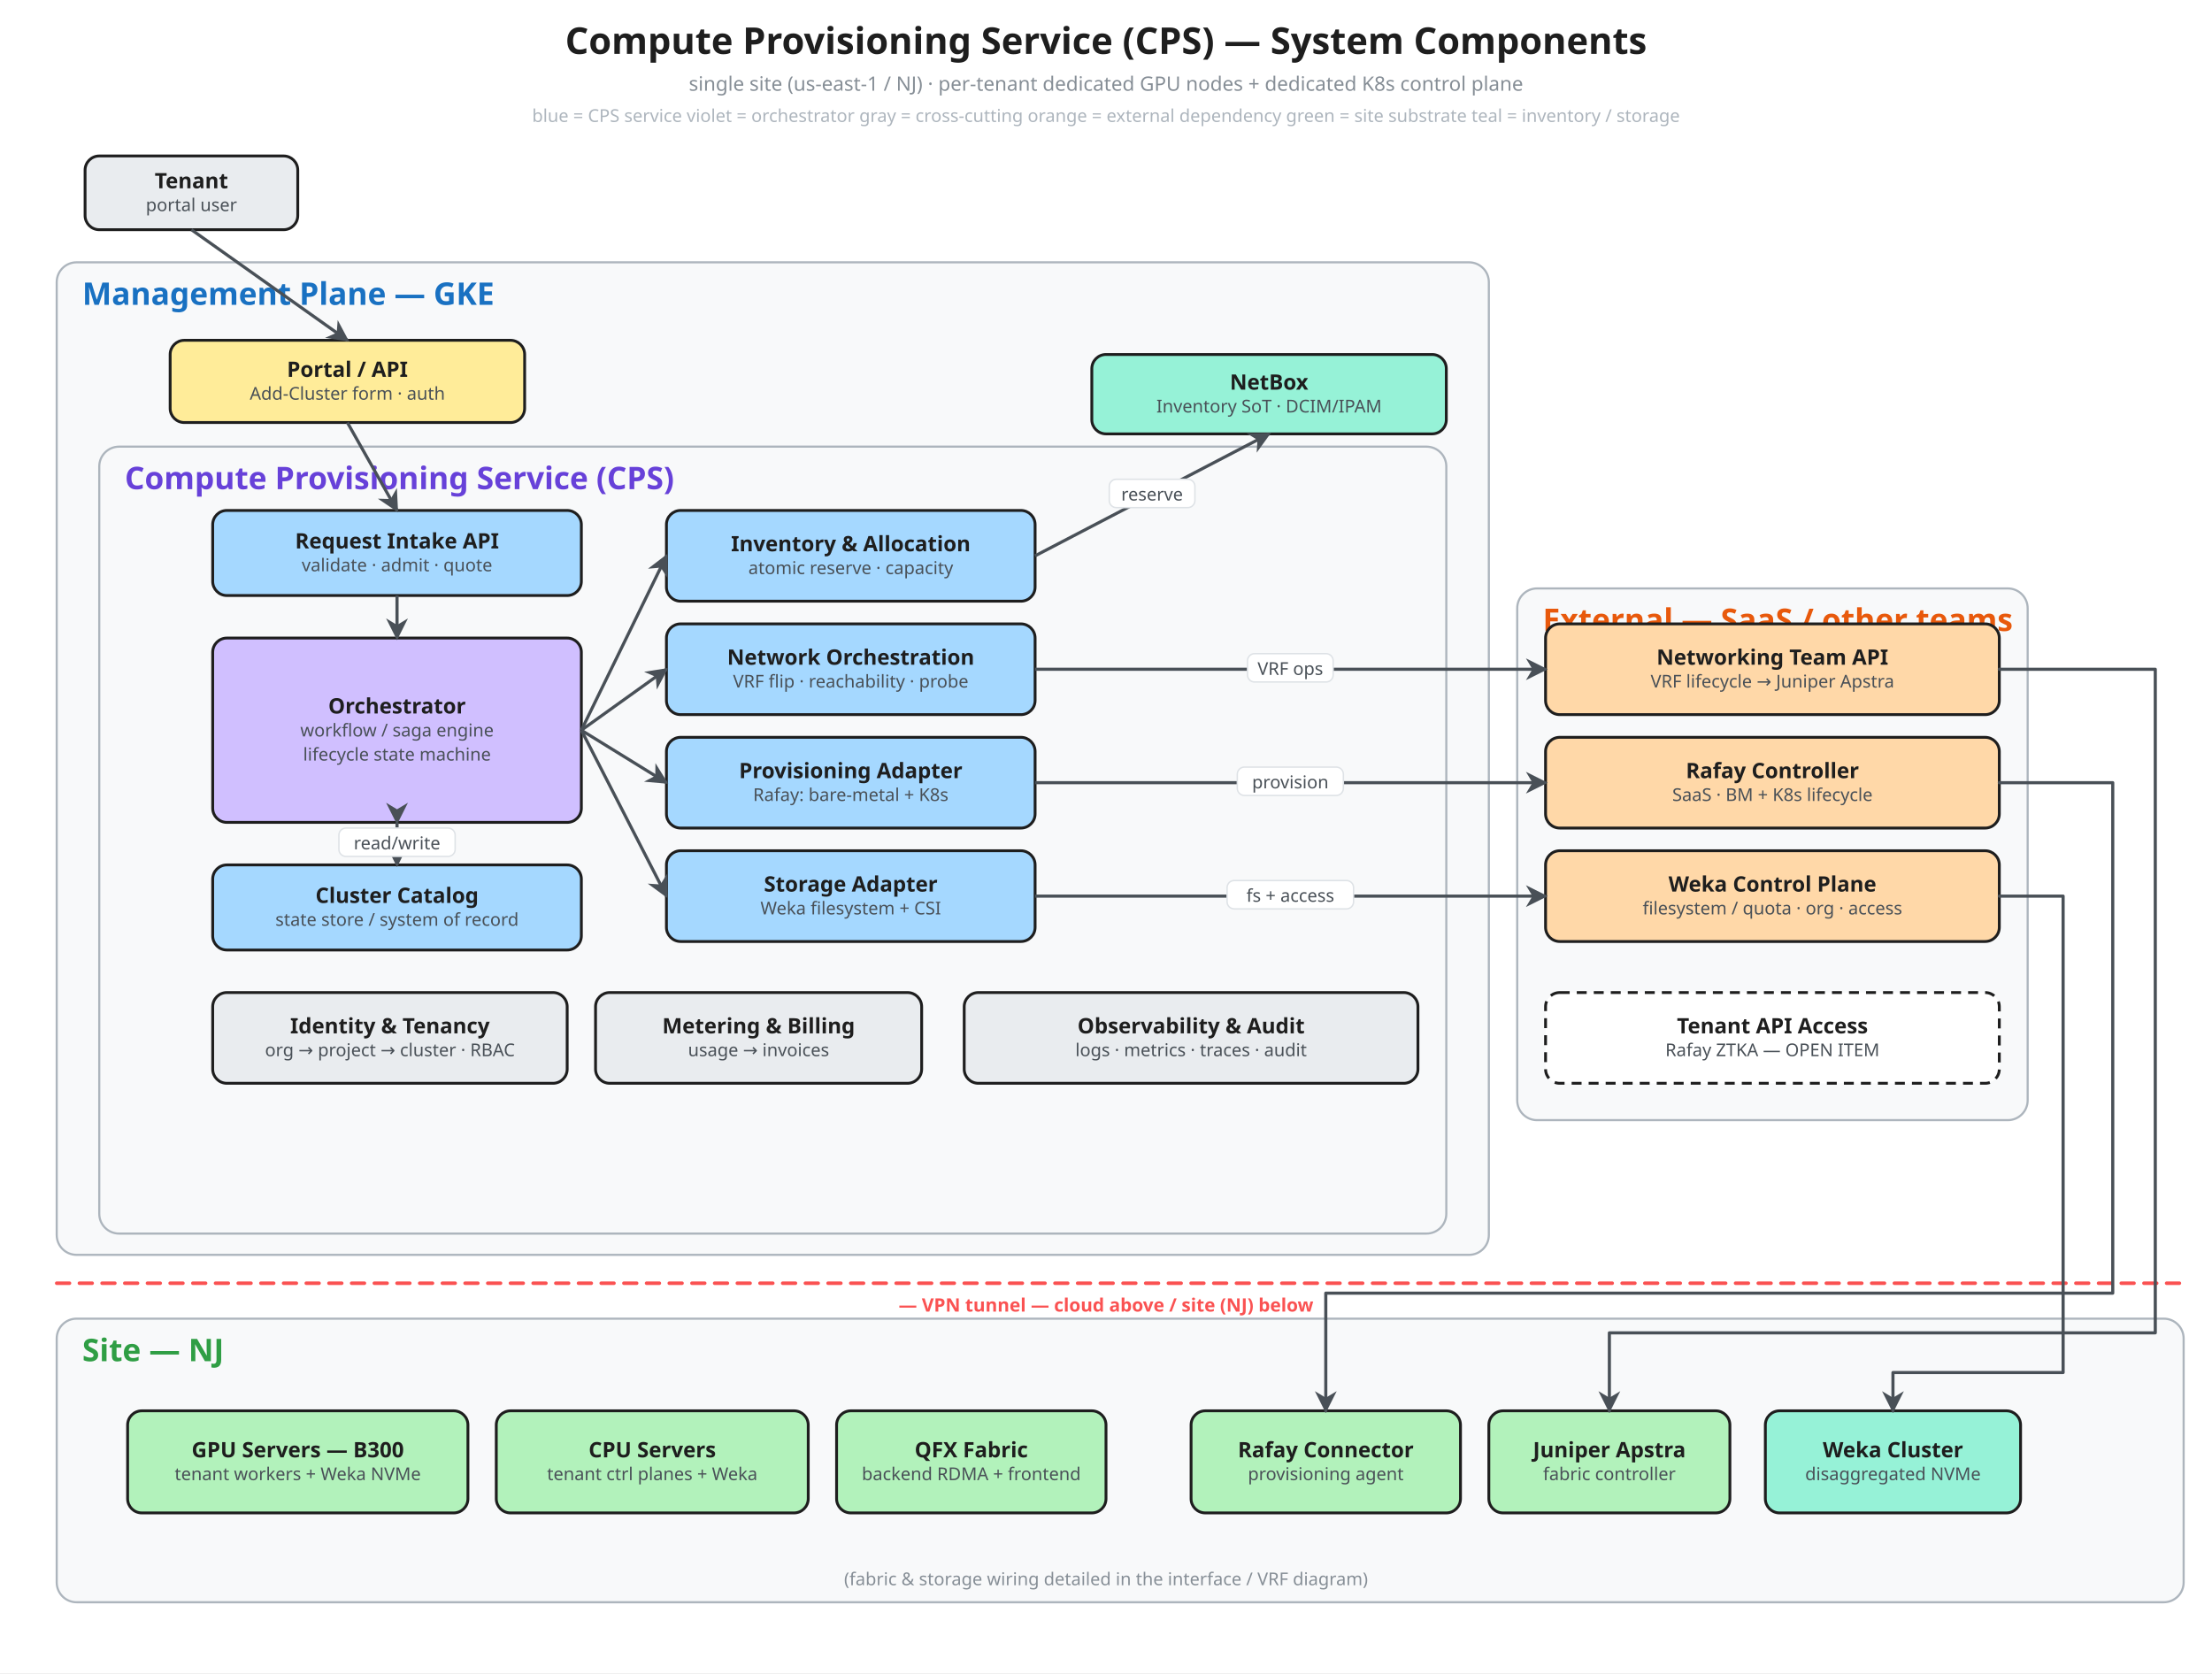
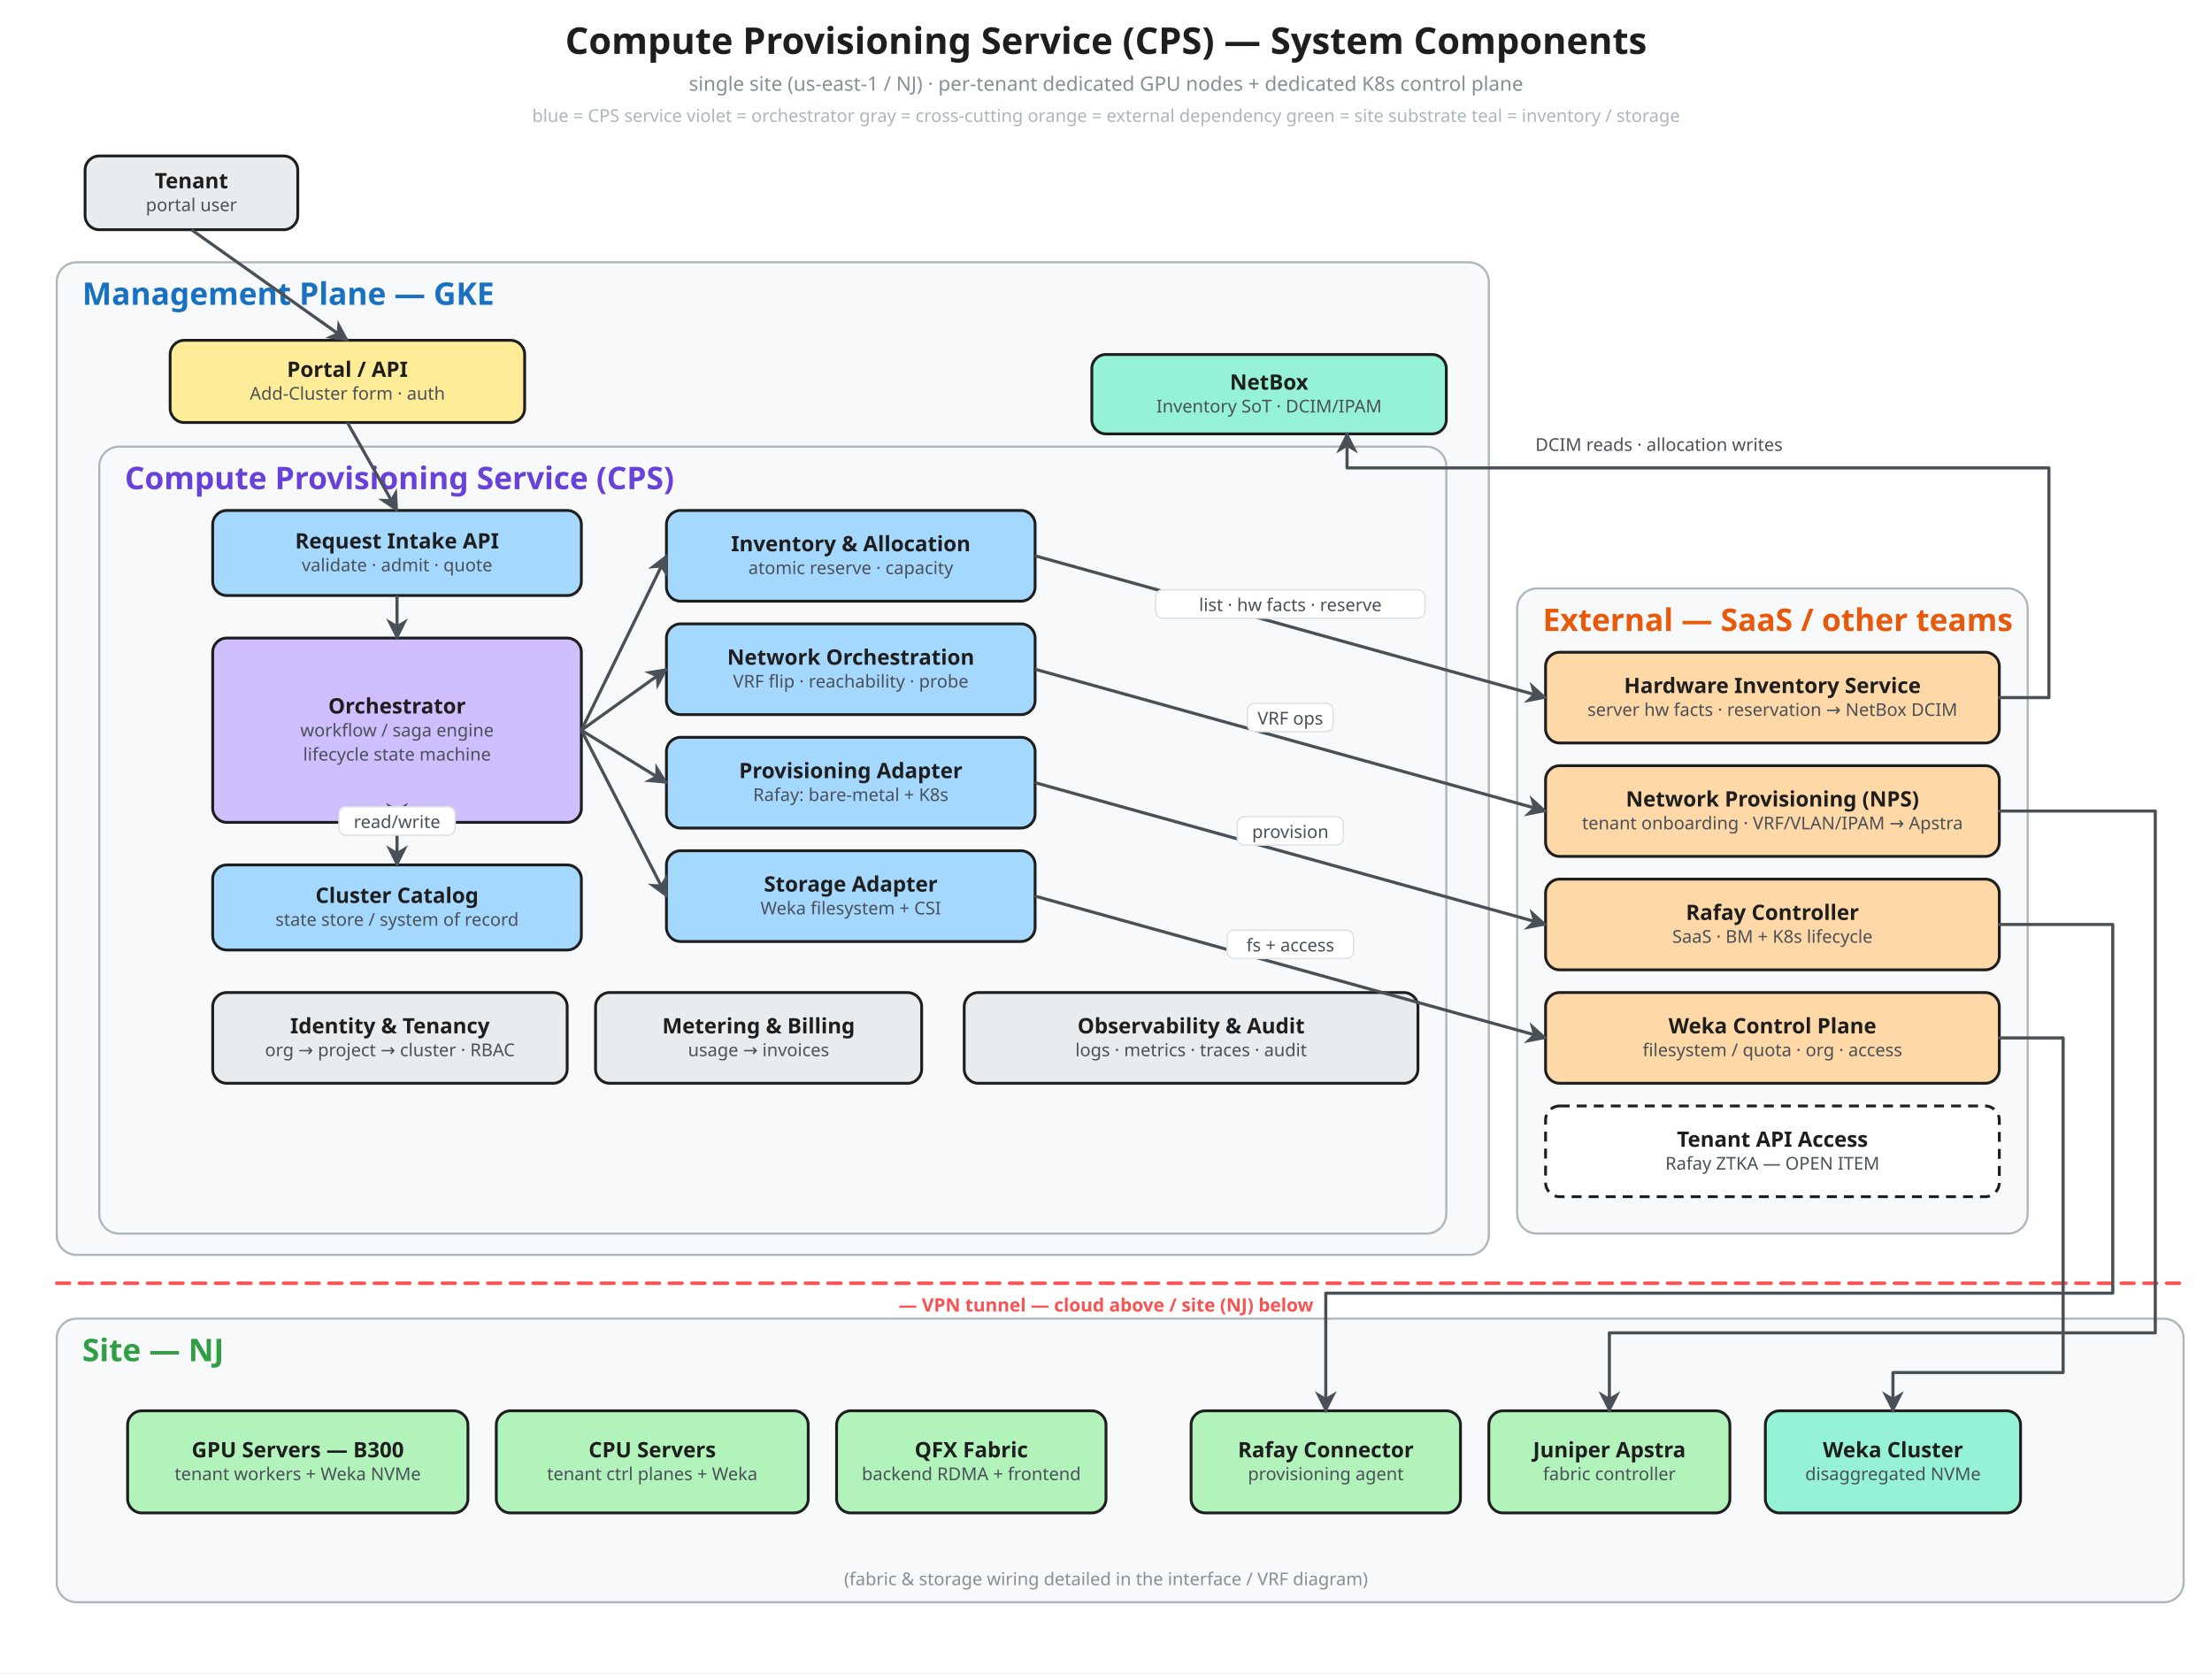
<svg xmlns="http://www.w3.org/2000/svg" width="1560" height="1180" viewBox="0 0 1560 1180" font-family="'Excalifont','Virgil','Chalkboard SE','Comic Sans MS','Comic Neue',sans-serif">
  <defs>
    <marker id="arrow" viewBox="0 0 10 10" refX="9" refY="5" markerWidth="7" markerHeight="7" orient="auto-start-reverse">
      <path d="M0,0 L10,5 L0,10 L3,5 z" fill="#495057" />
    </marker>
    <marker id="arrowS" viewBox="0 0 10 10" refX="1" refY="5" markerWidth="7" markerHeight="7" orient="auto-start-reverse">
      <path d="M10,0 L0,5 L10,10 L7,5 z" fill="#495057" />
    </marker>
  </defs>
  <rect x="0" y="0" width="1560" height="1180" fill="#ffffff" />
  <rect x="40" y="185" width="1010" height="700" rx="14" fill="#f8f9fa" stroke="#adb5bd" stroke-width="1.5" stroke-dasharray="none" />
  <text x="58" y="215" font-size="22" font-weight="700" fill="#1971c2">Management Plane — GKE</text>
  <rect x="70" y="315" width="950" height="555" rx="14" fill="#f8f9fa" stroke="#adb5bd" stroke-width="1.5" stroke-dasharray="none" />
  <text x="88" y="345" font-size="22" font-weight="700" fill="#6741d9">Compute Provisioning Service (CPS)</text>
-   <rect x="1070" y="415" width="360" height="375" rx="14" fill="#f8f9fa" stroke="#adb5bd" stroke-width="1.5" stroke-dasharray="none" />
+   <rect x="1070" y="415" width="360" height="455" rx="14" fill="#f8f9fa" stroke="#adb5bd" stroke-width="1.5" stroke-dasharray="none" />
  <text x="1088" y="445" font-size="22" font-weight="700" fill="#e8590c">External — SaaS / other teams</text>
  <rect x="40" y="930" width="1500" height="200" rx="14" fill="#f8f9fa" stroke="#adb5bd" stroke-width="1.5" stroke-dasharray="none" />
  <text x="58" y="960" font-size="22" font-weight="700" fill="#2f9e44">Site — NJ</text>
  <line x1="40" y1="905" x2="1540" y2="905" stroke="#fa5252" stroke-width="2.5" stroke-dasharray="9 7" stroke-linecap="round" />
  <rect x="60" y="110" width="150" height="52" rx="10" fill="#e9ecef" stroke="#1e1e1e" stroke-width="2" stroke-dasharray="none" />
  <text x="135.0" y="132.8" font-size="15" font-weight="700" fill="#1e1e1e" text-anchor="middle">Tenant</text>
  <text x="135.0" y="148.9" font-size="12.5" font-weight="400" fill="#495057" text-anchor="middle">portal user</text>
  <rect x="120" y="240" width="250" height="58" rx="10" fill="#ffec99" stroke="#1e1e1e" stroke-width="2" stroke-dasharray="none" />
  <text x="245.0" y="265.8" font-size="15" font-weight="700" fill="#1e1e1e" text-anchor="middle">Portal / API</text>
  <text x="245.0" y="281.9" font-size="12.5" font-weight="400" fill="#495057" text-anchor="middle">Add-Cluster form · auth</text>
  <rect x="770" y="250" width="250" height="56" rx="10" fill="#96f2d7" stroke="#1e1e1e" stroke-width="2" stroke-dasharray="none" />
  <text x="895.0" y="274.8" font-size="15" font-weight="700" fill="#1e1e1e" text-anchor="middle">NetBox</text>
  <text x="895.0" y="290.9" font-size="12.5" font-weight="400" fill="#495057" text-anchor="middle">Inventory SoT · DCIM/IPAM</text>
  <rect x="150" y="360" width="260" height="60" rx="10" fill="#a5d8ff" stroke="#1e1e1e" stroke-width="2" stroke-dasharray="none" />
  <text x="280.0" y="386.8" font-size="15" font-weight="700" fill="#1e1e1e" text-anchor="middle">Request Intake API</text>
  <text x="280.0" y="402.9" font-size="12.5" font-weight="400" fill="#495057" text-anchor="middle">validate · admit · quote</text>
  <rect x="150" y="450" width="260" height="130" rx="10" fill="#d0bfff" stroke="#1e1e1e" stroke-width="2" stroke-dasharray="none" />
  <text x="280.0" y="503.2" font-size="15" font-weight="700" fill="#1e1e1e" text-anchor="middle">Orchestrator</text>
  <text x="280.0" y="519.4" font-size="12.5" font-weight="400" fill="#495057" text-anchor="middle">workflow / saga engine</text>
  <text x="280.0" y="536.4" font-size="12.5" font-weight="400" fill="#495057" text-anchor="middle">lifecycle state machine</text>
  <rect x="150" y="610" width="260" height="60" rx="10" fill="#a5d8ff" stroke="#1e1e1e" stroke-width="2" stroke-dasharray="none" />
  <text x="280.0" y="636.8" font-size="15" font-weight="700" fill="#1e1e1e" text-anchor="middle">Cluster Catalog</text>
  <text x="280.0" y="652.9" font-size="12.5" font-weight="400" fill="#495057" text-anchor="middle">state store / system of record</text>
  <rect x="470" y="360" width="260" height="64" rx="10" fill="#a5d8ff" stroke="#1e1e1e" stroke-width="2" stroke-dasharray="none" />
  <text x="600.0" y="388.8" font-size="15" font-weight="700" fill="#1e1e1e" text-anchor="middle">Inventory &amp; Allocation</text>
  <text x="600.0" y="404.9" font-size="12.5" font-weight="400" fill="#495057" text-anchor="middle">atomic reserve · capacity</text>
  <rect x="470" y="440" width="260" height="64" rx="10" fill="#a5d8ff" stroke="#1e1e1e" stroke-width="2" stroke-dasharray="none" />
  <text x="600.0" y="468.8" font-size="15" font-weight="700" fill="#1e1e1e" text-anchor="middle">Network Orchestration</text>
  <text x="600.0" y="484.9" font-size="12.5" font-weight="400" fill="#495057" text-anchor="middle">VRF flip · reachability · probe</text>
  <rect x="470" y="520" width="260" height="64" rx="10" fill="#a5d8ff" stroke="#1e1e1e" stroke-width="2" stroke-dasharray="none" />
  <text x="600.0" y="548.8" font-size="15" font-weight="700" fill="#1e1e1e" text-anchor="middle">Provisioning Adapter</text>
  <text x="600.0" y="564.9" font-size="12.5" font-weight="400" fill="#495057" text-anchor="middle">Rafay: bare-metal + K8s</text>
  <rect x="470" y="600" width="260" height="64" rx="10" fill="#a5d8ff" stroke="#1e1e1e" stroke-width="2" stroke-dasharray="none" />
  <text x="600.0" y="628.8" font-size="15" font-weight="700" fill="#1e1e1e" text-anchor="middle">Storage Adapter</text>
  <text x="600.0" y="644.9" font-size="12.5" font-weight="400" fill="#495057" text-anchor="middle">Weka filesystem + CSI</text>
  <rect x="150" y="700" width="250" height="64" rx="10" fill="#e9ecef" stroke="#1e1e1e" stroke-width="2" stroke-dasharray="none" />
  <text x="275.0" y="728.8" font-size="15" font-weight="700" fill="#1e1e1e" text-anchor="middle">Identity &amp; Tenancy</text>
  <text x="275.0" y="744.9" font-size="12.5" font-weight="400" fill="#495057" text-anchor="middle">org → project → cluster · RBAC</text>
  <rect x="420" y="700" width="230" height="64" rx="10" fill="#e9ecef" stroke="#1e1e1e" stroke-width="2" stroke-dasharray="none" />
  <text x="535.0" y="728.8" font-size="15" font-weight="700" fill="#1e1e1e" text-anchor="middle">Metering &amp; Billing</text>
  <text x="535.0" y="744.9" font-size="12.5" font-weight="400" fill="#495057" text-anchor="middle">usage → invoices</text>
  <rect x="680" y="700" width="320" height="64" rx="10" fill="#e9ecef" stroke="#1e1e1e" stroke-width="2" stroke-dasharray="none" />
  <text x="840.0" y="728.8" font-size="15" font-weight="700" fill="#1e1e1e" text-anchor="middle">Observability &amp; Audit</text>
  <text x="840.0" y="744.9" font-size="12.5" font-weight="400" fill="#495057" text-anchor="middle">logs · metrics · traces · audit</text>
-   <rect x="1090" y="440" width="320" height="64" rx="10" fill="#ffd8a8" stroke="#1e1e1e" stroke-width="2" stroke-dasharray="none" />
-   <text x="1250.0" y="468.8" font-size="15" font-weight="700" fill="#1e1e1e" text-anchor="middle">Networking Team API</text>
-   <text x="1250.0" y="484.9" font-size="12.5" font-weight="400" fill="#495057" text-anchor="middle">VRF lifecycle → Juniper Apstra</text>
-   <rect x="1090" y="520" width="320" height="64" rx="10" fill="#ffd8a8" stroke="#1e1e1e" stroke-width="2" stroke-dasharray="none" />
-   <text x="1250.0" y="548.8" font-size="15" font-weight="700" fill="#1e1e1e" text-anchor="middle">Rafay Controller</text>
-   <text x="1250.0" y="564.9" font-size="12.5" font-weight="400" fill="#495057" text-anchor="middle">SaaS · BM + K8s lifecycle</text>
-   <rect x="1090" y="600" width="320" height="64" rx="10" fill="#ffd8a8" stroke="#1e1e1e" stroke-width="2" stroke-dasharray="none" />
-   <text x="1250.0" y="628.8" font-size="15" font-weight="700" fill="#1e1e1e" text-anchor="middle">Weka Control Plane</text>
-   <text x="1250.0" y="644.9" font-size="12.5" font-weight="400" fill="#495057" text-anchor="middle">filesystem / quota · org · access</text>
-   <rect x="1090" y="700" width="320" height="64" rx="10" fill="#ffffff" stroke="#1e1e1e" stroke-width="2" stroke-dasharray="7 5" />
-   <text x="1250.0" y="728.8" font-size="15" font-weight="700" fill="#1e1e1e" text-anchor="middle">Tenant API Access</text>
-   <text x="1250.0" y="744.9" font-size="12.5" font-weight="400" fill="#495057" text-anchor="middle">Rafay ZTKA — OPEN ITEM</text>
+   <rect x="1090" y="460" width="320" height="64" rx="10" fill="#ffd8a8" stroke="#1e1e1e" stroke-width="2" stroke-dasharray="none" />
+   <text x="1250.0" y="488.8" font-size="15" font-weight="700" fill="#1e1e1e" text-anchor="middle">Hardware Inventory Service</text>
+   <text x="1250.0" y="504.9" font-size="12.5" font-weight="400" fill="#495057" text-anchor="middle">server hw facts · reservation → NetBox DCIM</text>
+   <rect x="1090" y="540" width="320" height="64" rx="10" fill="#ffd8a8" stroke="#1e1e1e" stroke-width="2" stroke-dasharray="none" />
+   <text x="1250.0" y="568.8" font-size="15" font-weight="700" fill="#1e1e1e" text-anchor="middle">Network Provisioning (NPS)</text>
+   <text x="1250.0" y="584.9" font-size="12.5" font-weight="400" fill="#495057" text-anchor="middle">tenant onboarding · VRF/VLAN/IPAM → Apstra</text>
+   <rect x="1090" y="620" width="320" height="64" rx="10" fill="#ffd8a8" stroke="#1e1e1e" stroke-width="2" stroke-dasharray="none" />
+   <text x="1250.0" y="648.8" font-size="15" font-weight="700" fill="#1e1e1e" text-anchor="middle">Rafay Controller</text>
+   <text x="1250.0" y="664.9" font-size="12.5" font-weight="400" fill="#495057" text-anchor="middle">SaaS · BM + K8s lifecycle</text>
+   <rect x="1090" y="700" width="320" height="64" rx="10" fill="#ffd8a8" stroke="#1e1e1e" stroke-width="2" stroke-dasharray="none" />
+   <text x="1250.0" y="728.8" font-size="15" font-weight="700" fill="#1e1e1e" text-anchor="middle">Weka Control Plane</text>
+   <text x="1250.0" y="744.9" font-size="12.5" font-weight="400" fill="#495057" text-anchor="middle">filesystem / quota · org · access</text>
+   <rect x="1090" y="780" width="320" height="64" rx="10" fill="#ffffff" stroke="#1e1e1e" stroke-width="2" stroke-dasharray="7 5" />
+   <text x="1250.0" y="808.8" font-size="15" font-weight="700" fill="#1e1e1e" text-anchor="middle">Tenant API Access</text>
+   <text x="1250.0" y="824.9" font-size="12.5" font-weight="400" fill="#495057" text-anchor="middle">Rafay ZTKA — OPEN ITEM</text>
  <rect x="90" y="995" width="240" height="72" rx="10" fill="#b2f2bb" stroke="#1e1e1e" stroke-width="2" stroke-dasharray="none" />
  <text x="210.0" y="1027.8" font-size="15" font-weight="700" fill="#1e1e1e" text-anchor="middle">GPU Servers — B300</text>
  <text x="210.0" y="1043.9" font-size="12.5" font-weight="400" fill="#495057" text-anchor="middle">tenant workers + Weka NVMe</text>
  <rect x="350" y="995" width="220" height="72" rx="10" fill="#b2f2bb" stroke="#1e1e1e" stroke-width="2" stroke-dasharray="none" />
  <text x="460.0" y="1027.8" font-size="15" font-weight="700" fill="#1e1e1e" text-anchor="middle">CPU Servers</text>
  <text x="460.0" y="1043.9" font-size="12.5" font-weight="400" fill="#495057" text-anchor="middle">tenant ctrl planes + Weka</text>
  <rect x="590" y="995" width="190" height="72" rx="10" fill="#b2f2bb" stroke="#1e1e1e" stroke-width="2" stroke-dasharray="none" />
  <text x="685.0" y="1027.8" font-size="15" font-weight="700" fill="#1e1e1e" text-anchor="middle">QFX Fabric</text>
  <text x="685.0" y="1043.9" font-size="12.5" font-weight="400" fill="#495057" text-anchor="middle">backend RDMA + frontend</text>
  <rect x="840" y="995" width="190" height="72" rx="10" fill="#b2f2bb" stroke="#1e1e1e" stroke-width="2" stroke-dasharray="none" />
  <text x="935.0" y="1027.8" font-size="15" font-weight="700" fill="#1e1e1e" text-anchor="middle">Rafay Connector</text>
  <text x="935.0" y="1043.9" font-size="12.5" font-weight="400" fill="#495057" text-anchor="middle">provisioning agent</text>
  <rect x="1050" y="995" width="170" height="72" rx="10" fill="#b2f2bb" stroke="#1e1e1e" stroke-width="2" stroke-dasharray="none" />
  <text x="1135.0" y="1027.8" font-size="15" font-weight="700" fill="#1e1e1e" text-anchor="middle">Juniper Apstra</text>
  <text x="1135.0" y="1043.9" font-size="12.5" font-weight="400" fill="#495057" text-anchor="middle">fabric controller</text>
  <rect x="1245" y="995" width="180" height="72" rx="10" fill="#96f2d7" stroke="#1e1e1e" stroke-width="2" stroke-dasharray="none" />
  <text x="1335.0" y="1027.8" font-size="15" font-weight="700" fill="#1e1e1e" text-anchor="middle">Weka Cluster</text>
  <text x="1335.0" y="1043.9" font-size="12.5" font-weight="400" fill="#495057" text-anchor="middle">disaggregated NVMe</text>
  <line x1="135.0" y1="162" x2="245.0" y2="240" stroke="#495057" stroke-width="2.2" marker-end="url(#arrow)" />
  <line x1="245.0" y1="298" x2="280.0" y2="360" stroke="#495057" stroke-width="2.2" marker-end="url(#arrow)" />
  <line x1="280.0" y1="420" x2="280.0" y2="450" stroke="#495057" stroke-width="2.2" marker-end="url(#arrow)" />
  <line x1="280.0" y1="580" x2="280.0" y2="610" stroke="#495057" stroke-width="2.2" marker-start="url(#arrowS)" marker-end="url(#arrow)" />
-   <rect x="239.0" y="584.0" width="82.0" height="20" rx="5" fill="#ffffff" stroke="#dee2e6" stroke-width="1" />
-   <text x="280.0" y="599.0" font-size="12.5" fill="#495057" text-anchor="middle">read/write</text>
+   <rect x="239.0" y="569.0" width="82.0" height="20" rx="5" fill="#ffffff" stroke="#dee2e6" stroke-width="1" />
+   <text x="280.0" y="584.0" font-size="12.5" fill="#495057" text-anchor="middle">read/write</text>
  <line x1="410" y1="515.0" x2="470" y2="392.0" stroke="#495057" stroke-width="2.2" marker-end="url(#arrow)" />
  <line x1="410" y1="515.0" x2="470" y2="472.0" stroke="#495057" stroke-width="2.2" marker-end="url(#arrow)" />
  <line x1="410" y1="515.0" x2="470" y2="552.0" stroke="#495057" stroke-width="2.2" marker-end="url(#arrow)" />
  <line x1="410" y1="515.0" x2="470" y2="632.0" stroke="#495057" stroke-width="2.2" marker-end="url(#arrow)" />
-   <line x1="730" y1="392.0" x2="895.0" y2="306" stroke="#495057" stroke-width="2.2" marker-end="url(#arrow)" />
-   <rect x="782.3" y="338.0" width="60.4" height="20" rx="5" fill="#ffffff" stroke="#dee2e6" stroke-width="1" />
-   <text x="812.5" y="353.0" font-size="12.5" fill="#495057" text-anchor="middle">reserve</text>
-   <line x1="730" y1="472.0" x2="1090" y2="472.0" stroke="#495057" stroke-width="2.2" marker-end="url(#arrow)" />
-   <rect x="879.8" y="461.0" width="60.4" height="20" rx="5" fill="#ffffff" stroke="#dee2e6" stroke-width="1" />
-   <text x="910.0" y="476.0" font-size="12.5" fill="#495057" text-anchor="middle">VRF ops</text>
-   <line x1="730" y1="552.0" x2="1090" y2="552.0" stroke="#495057" stroke-width="2.2" marker-end="url(#arrow)" />
-   <rect x="872.6" y="541.0" width="74.8" height="20" rx="5" fill="#ffffff" stroke="#dee2e6" stroke-width="1" />
-   <text x="910.0" y="556.0" font-size="12.5" fill="#495057" text-anchor="middle">provision</text>
-   <line x1="730" y1="632.0" x2="1090" y2="632.0" stroke="#495057" stroke-width="2.2" marker-end="url(#arrow)" />
-   <rect x="865.4" y="621.0" width="89.2" height="20" rx="5" fill="#ffffff" stroke="#dee2e6" stroke-width="1" />
-   <text x="910.0" y="636.0" font-size="12.5" fill="#495057" text-anchor="middle">fs + access</text>
-   <polyline points="1410.0,472.0 1520.0,472.0 1520.0,940.0 1135.0,940.0 1135.0,995.0" fill="none" stroke="#495057" stroke-width="2.2" stroke-linejoin="round" stroke-linecap="round" marker-end="url(#arrow)" />
-   <polyline points="1410.0,552.0 1490.0,552.0 1490.0,912.0 935.0,912.0 935.0,995.0" fill="none" stroke="#495057" stroke-width="2.2" stroke-linejoin="round" stroke-linecap="round" marker-end="url(#arrow)" />
-   <polyline points="1410.0,632.0 1455.0,632.0 1455.0,968.0 1335.0,968.0 1335.0,995.0" fill="none" stroke="#495057" stroke-width="2.2" stroke-linejoin="round" stroke-linecap="round" marker-end="url(#arrow)" />
+   <line x1="730" y1="392.0" x2="1090" y2="492.0" stroke="#495057" stroke-width="2.2" marker-end="url(#arrow)" />
+   <rect x="815.0" y="416.0" width="190.0" height="20" rx="5" fill="#ffffff" stroke="#dee2e6" stroke-width="1" />
+   <text x="910.0" y="431.0" font-size="12.5" fill="#495057" text-anchor="middle">list · hw facts · reserve</text>
+   <line x1="730" y1="472.0" x2="1090" y2="572.0" stroke="#495057" stroke-width="2.2" marker-end="url(#arrow)" />
+   <rect x="879.8" y="496.0" width="60.4" height="20" rx="5" fill="#ffffff" stroke="#dee2e6" stroke-width="1" />
+   <text x="910.0" y="511.0" font-size="12.5" fill="#495057" text-anchor="middle">VRF ops</text>
+   <line x1="730" y1="552.0" x2="1090" y2="652.0" stroke="#495057" stroke-width="2.2" marker-end="url(#arrow)" />
+   <rect x="872.6" y="576.0" width="74.8" height="20" rx="5" fill="#ffffff" stroke="#dee2e6" stroke-width="1" />
+   <text x="910.0" y="591.0" font-size="12.5" fill="#495057" text-anchor="middle">provision</text>
+   <line x1="730" y1="632.0" x2="1090" y2="732.0" stroke="#495057" stroke-width="2.2" marker-end="url(#arrow)" />
+   <rect x="865.4" y="656.0" width="89.2" height="20" rx="5" fill="#ffffff" stroke="#dee2e6" stroke-width="1" />
+   <text x="910.0" y="671.0" font-size="12.5" fill="#495057" text-anchor="middle">fs + access</text>
+   <polyline points="1410.0,492.0 1445.0,492.0 1445.0,330.0 950.0,330.0 950.0,306.0" fill="none" stroke="#495057" stroke-width="2.2" stroke-linejoin="round" stroke-linecap="round" marker-end="url(#arrow)" />
+   <polyline points="1410.0,572.0 1520.0,572.0 1520.0,940.0 1135.0,940.0 1135.0,995.0" fill="none" stroke="#495057" stroke-width="2.2" stroke-linejoin="round" stroke-linecap="round" marker-end="url(#arrow)" />
+   <polyline points="1410.0,652.0 1490.0,652.0 1490.0,912.0 935.0,912.0 935.0,995.0" fill="none" stroke="#495057" stroke-width="2.2" stroke-linejoin="round" stroke-linecap="round" marker-end="url(#arrow)" />
+   <polyline points="1410.0,732.0 1455.0,732.0 1455.0,968.0 1335.0,968.0 1335.0,995.0" fill="none" stroke="#495057" stroke-width="2.2" stroke-linejoin="round" stroke-linecap="round" marker-end="url(#arrow)" />
  <text x="780.0" y="38" font-size="26" font-weight="700" fill="#1e1e1e" text-anchor="middle">Compute Provisioning Service (CPS) — System Components</text>
  <text x="780.0" y="64" font-size="14" font-weight="400" fill="#868e96" text-anchor="middle">single site (us-east-1 / NJ)  ·  per-tenant dedicated GPU nodes + dedicated K8s control plane</text>
  <text x="780.0" y="86" font-size="12.5" font-weight="400" fill="#adb5bd" text-anchor="middle">blue = CPS service   violet = orchestrator   gray = cross-cutting   orange = external dependency   green = site substrate   teal = inventory / storage</text>
  <text x="780.0" y="925" font-size="13" font-weight="700" fill="#fa5252" text-anchor="middle">— VPN tunnel —   cloud above / site (NJ) below</text>
  <text x="780.0" y="1118" font-size="12.5" font-weight="400" fill="#868e96" text-anchor="middle">(fabric &amp; storage wiring detailed in the interface / VRF diagram)</text>
+   <text x="1170" y="318" font-size="12.5" font-weight="400" fill="#495057" text-anchor="middle">DCIM reads · allocation writes</text>
</svg>
